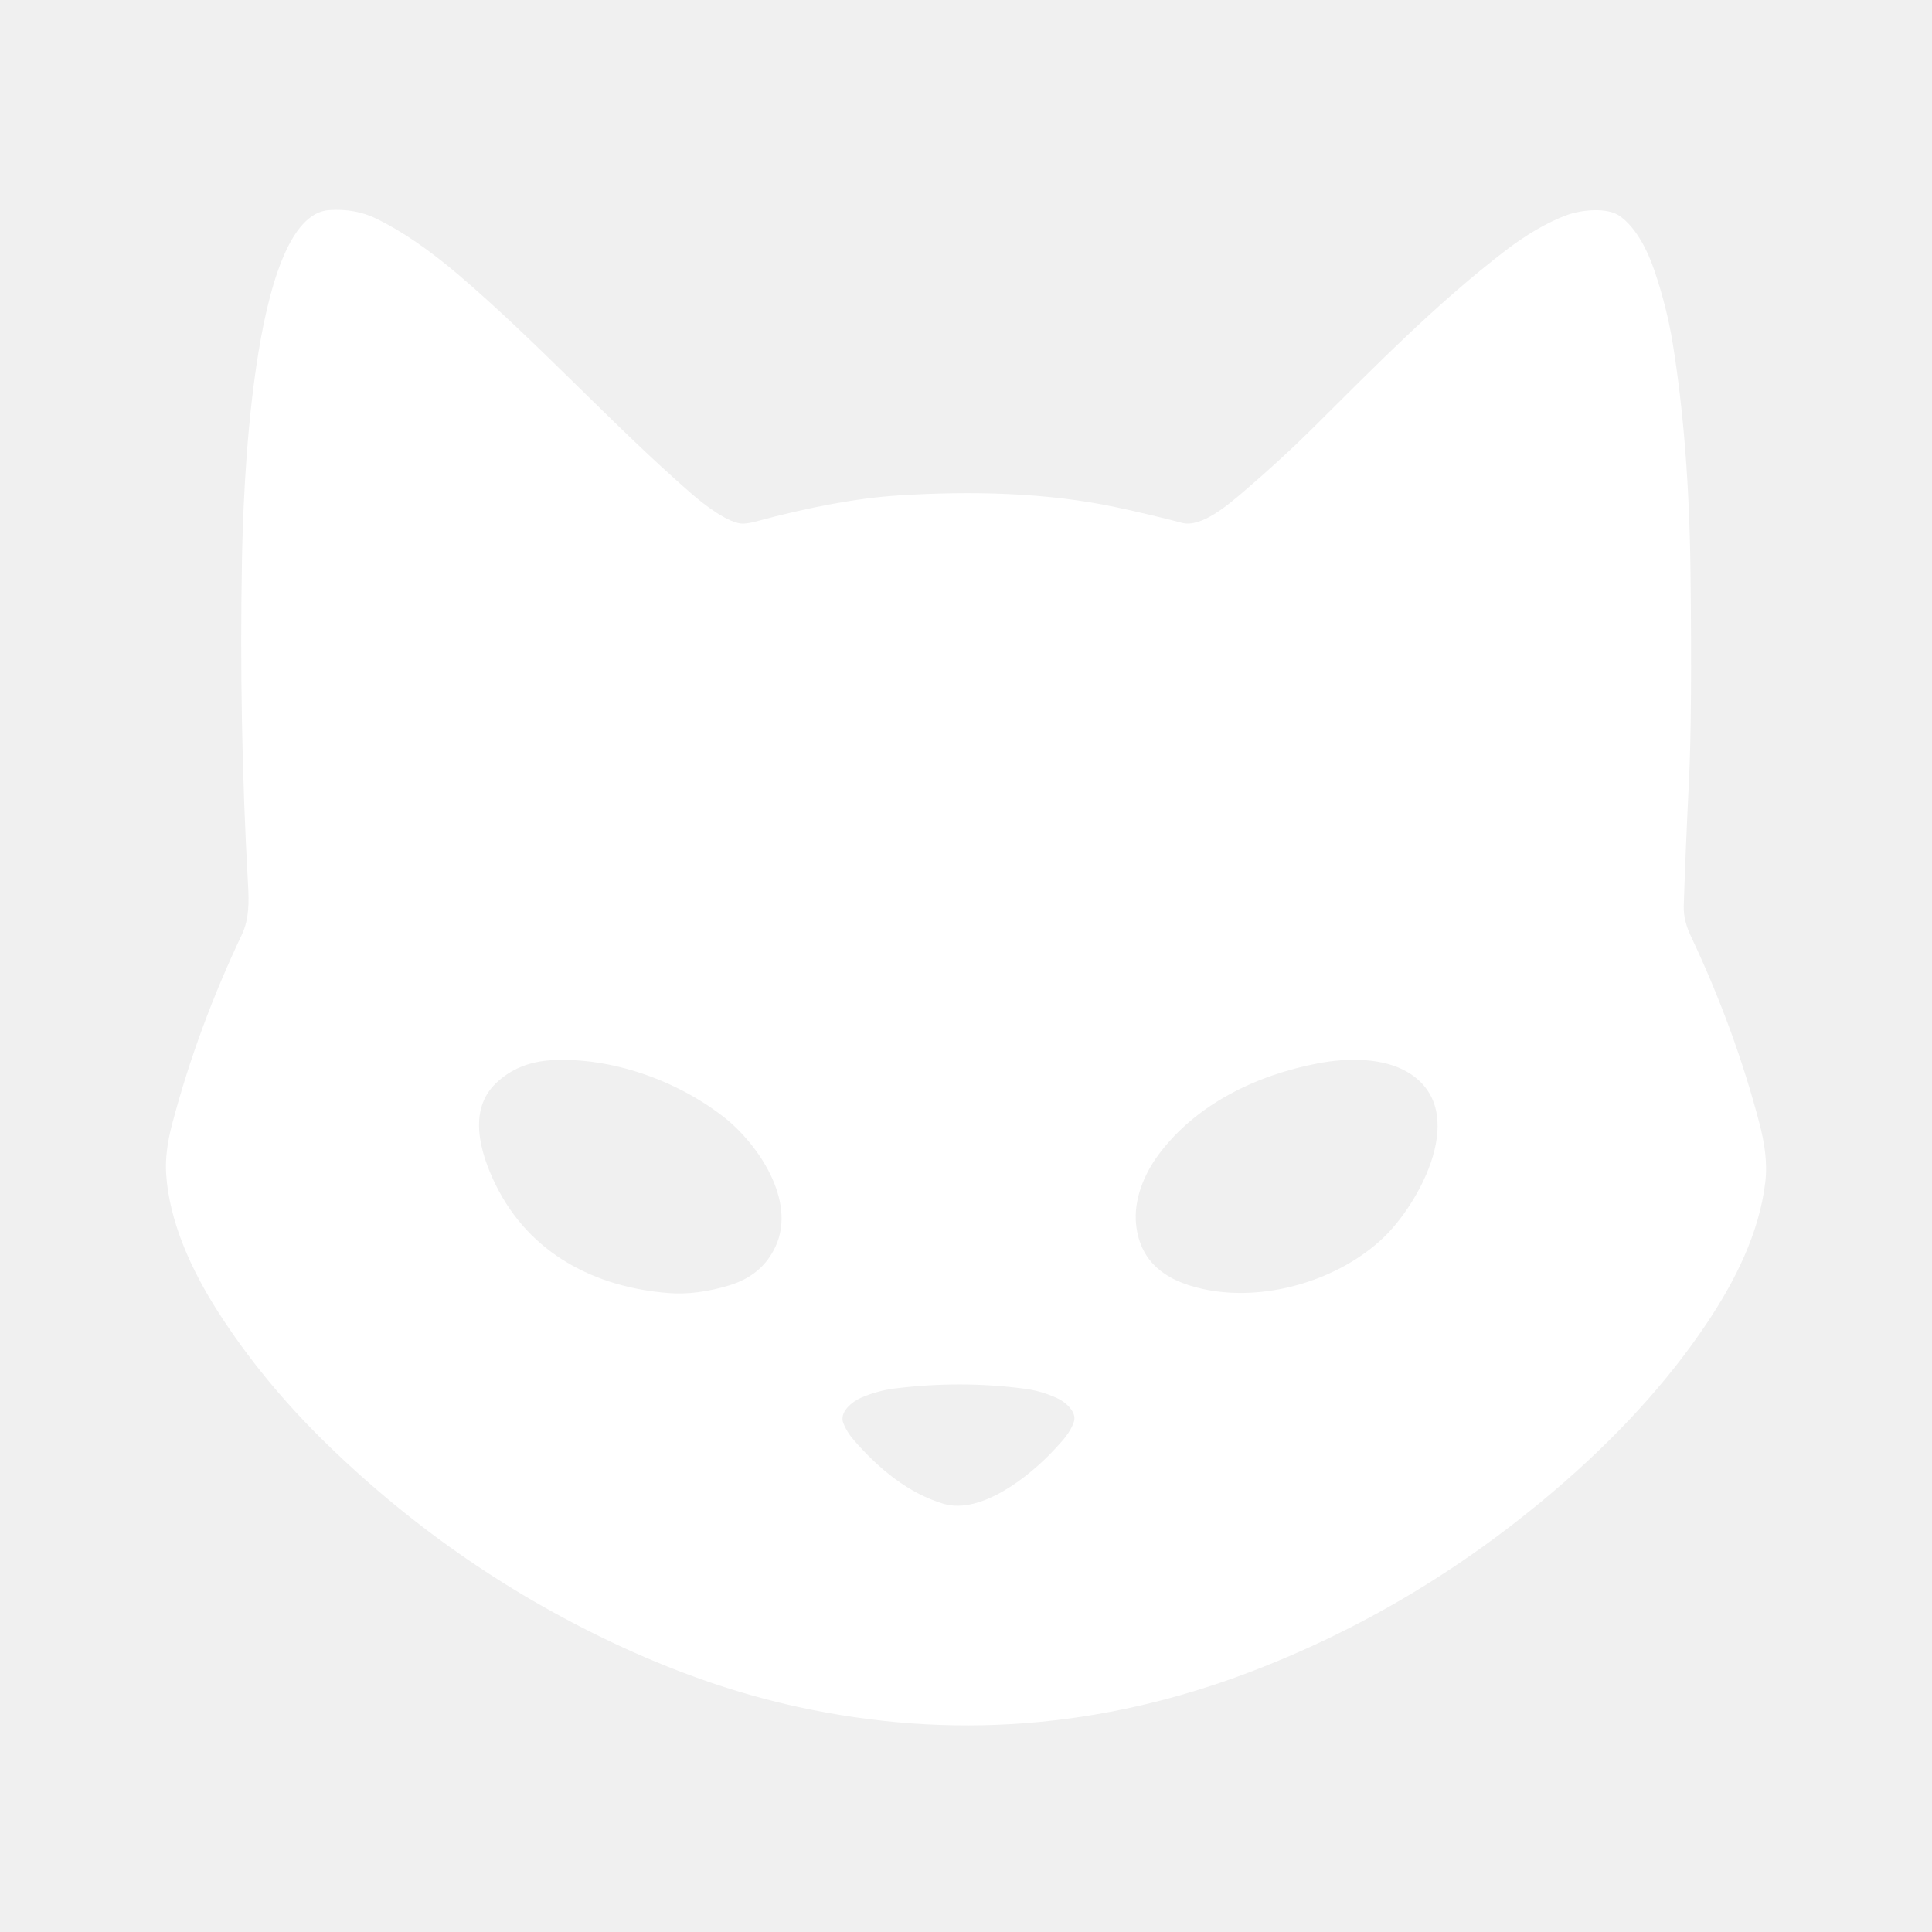
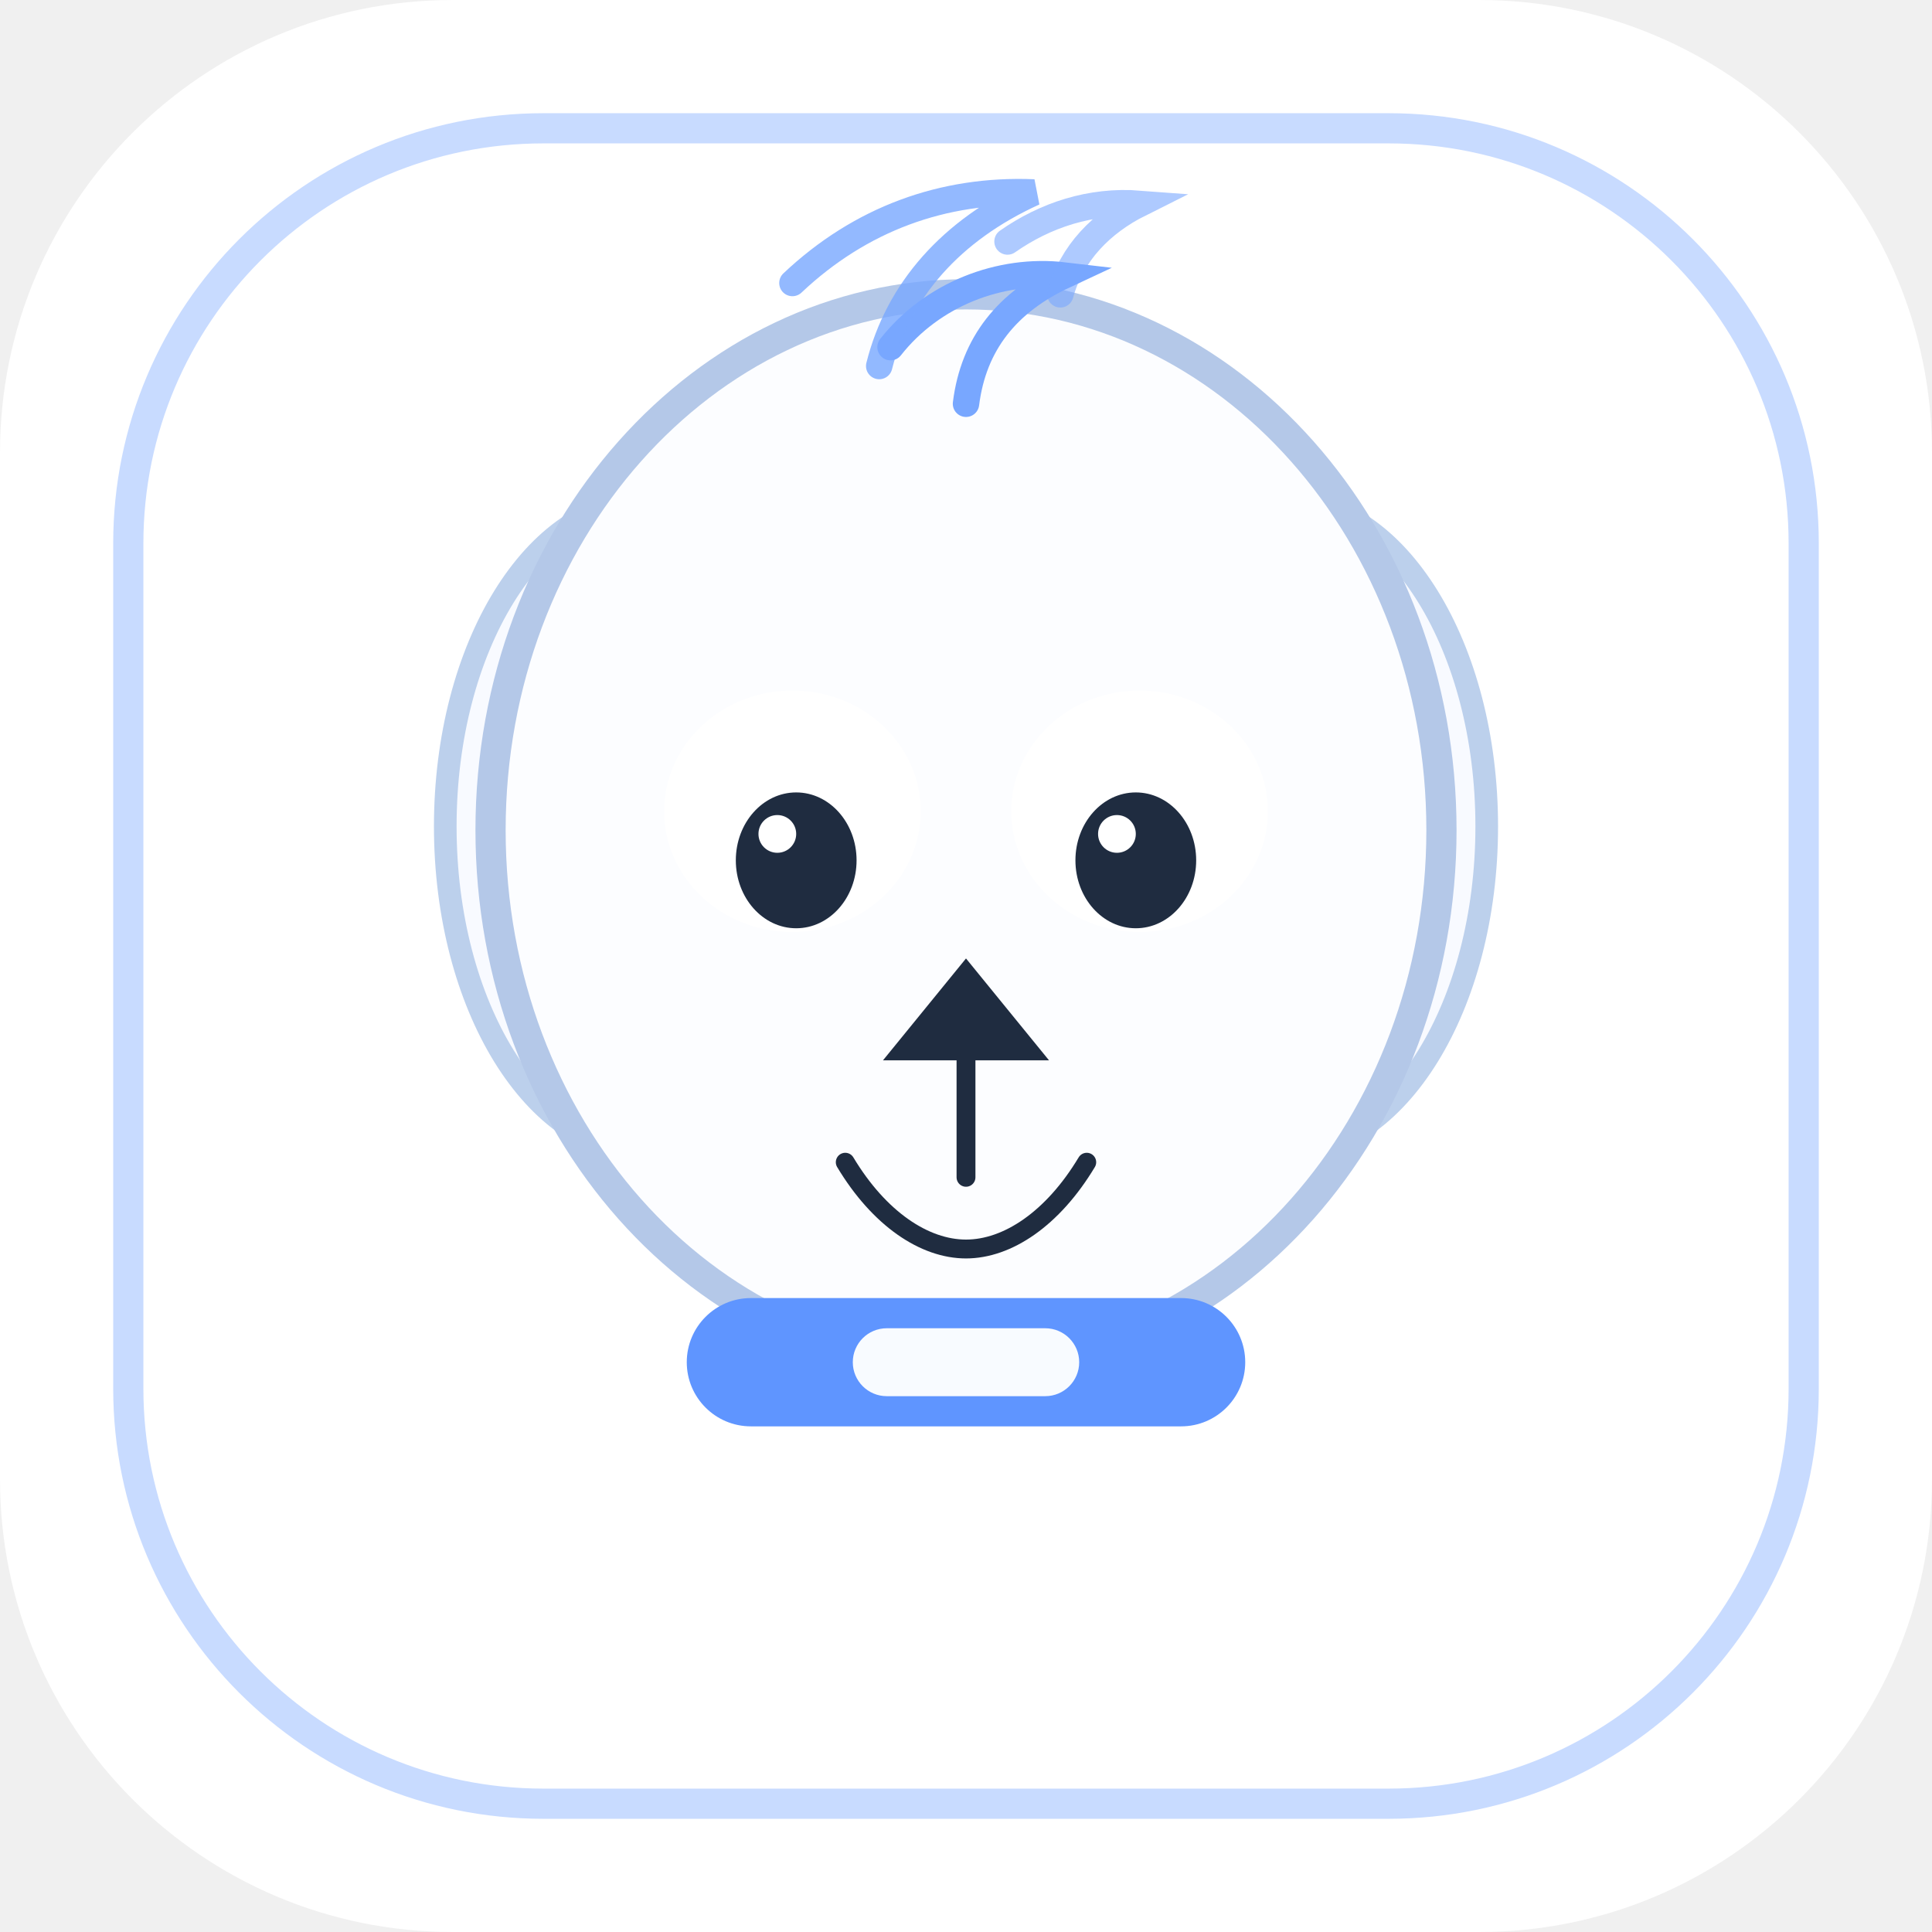
- <svg xmlns="http://www.w3.org/2000/svg" version="1.1" viewBox="0.00 0.00 512.00 512.00" width="512.00" height="512.00">
-   <path fill="#ffffff" d="   M 45.65 297.77   C 50.31 280.20 56.48 263.74 64.10 247.67   C 66.07 243.51 65.99 238.92 65.73 234.44   Q 63.32 191.66 64.13 148.11   C 64.39 134.30 66.21 57.13 87.19 55.68   Q 94.10 55.20 99.69 57.92   Q 109.79 62.83 121.61 72.92   C 143.03 91.20 162.36 112.69 183.36 130.92   C 186.54 133.67 193.35 138.99 197.10 138.76   Q 198.57 138.67 200.07 138.26   Q 222.12 132.30 238.17 131.29   C 256.93 130.11 277.29 130.43 296.13 134.49   Q 305.05 136.41 313.24 138.56   C 318.37 139.92 325.54 133.72 329.51 130.33   Q 339.55 121.75 347.99 113.37   C 364.54 96.94 380.60 80.49 399.04 66.35   C 403.86 62.66 409.75 58.98 415.36 56.95   C 419.03 55.63 425.97 54.84 429.34 57.30   C 433.77 60.52 436.73 66.64 438.49 71.86   Q 441.73 81.45 443.26 90.82   Q 447.60 117.52 448.00 151.51   Q 448.45 189.74 447.59 207.00   Q 446.70 225.12 446.21 240.03   C 446.12 242.85 446.89 245.55 448.09 248.07   Q 459.73 272.71 466.27 297.70   C 467.59 302.75 468.45 308.08 467.82 313.31   C 466.21 326.87 459.76 339.57 452.24 350.80   Q 436.72 374.00 411.37 395.51   Q 374.63 426.67 330.92 443.23   Q 272.04 465.54 211.41 452.34   Q 188.54 447.36 165.13 436.61   Q 121.44 416.54 86.71 382.78   Q 69.63 366.18 57.73 347.55   C 50.80 336.69 44.86 323.90 44.03 311.09   Q 43.65 305.29 45.65 297.77   Z   M 131.34 313.94   C 140.29 332.22 157.72 341.20 177.30 342.68   Q 184.65 343.24 193.22 340.65   Q 202.03 338.00 205.56 330.26   C 211.13 318.09 200.76 303.01 191.81 296.02   C 179.37 286.31 161.98 280.10 146.19 280.97   Q 137.21 281.47 131.35 287.14   C 124.01 294.24 127.17 305.43 131.34 313.94   Z   M 349.22 281.81   C 332.78 284.95 316.93 292.71 307.08 305.92   C 303.14 311.22 300.42 317.96 301.07 324.43   C 302.18 335.36 310.18 340.08 320.43 341.92   C 336.31 344.78 355.06 339.00 366.59 328.03   C 376.14 318.95 389.80 294.29 373.19 284.22   C 366.55 280.20 356.95 280.33 349.22 281.81   Z   M 226.25 381.62   C 232.99 389.35 240.71 395.69 249.97 398.50   C 259.93 401.51 272.87 391.21 279.39 384.18   C 281.43 381.98 283.70 379.66 284.61 376.72   C 285.41 374.13 282.30 371.54 280.28 370.59   Q 276.07 368.62 271.56 368.03   Q 254.57 365.79 237.08 367.97   Q 232.61 368.53 228.23 370.40   C 225.86 371.41 222.31 374.22 223.50 377.19   Q 224.45 379.55 226.25 381.62   Z" />
+ <svg xmlns="http://www.w3.org/2000/svg" width="512" height="512" viewBox="0 0 512 512" fill="none">
+   <rect width="512" height="512" rx="120" fill="#FFFFFF" />
+   <rect x="34" y="34" width="444" height="444" rx="110" stroke="#C8DBFF" stroke-width="8" />
+   <ellipse cx="171" cy="219" rx="53" ry="86" fill="#F8FAFF" stroke="#BCD0EC" stroke-width="6" />
+   <ellipse cx="341" cy="219" rx="53" ry="86" fill="#F8FAFF" stroke="#BCD0EC" stroke-width="6" />
+   <ellipse cx="256" cy="220" rx="126" ry="142" fill="#FCFDFF" stroke="#B4C8E8" stroke-width="8" />
+   <ellipse cx="210" cy="215" rx="34" ry="32" fill="#FFFFFF" />
+   <ellipse cx="302" cy="215" rx="34" ry="32" fill="#FFFFFF" />
+   <ellipse cx="211" cy="228" rx="16" ry="18" fill="#1F2C40" />
+   <ellipse cx="301" cy="228" rx="16" ry="18" fill="#1F2C40" />
+   <circle cx="206" cy="221" r="5" fill="#FFFFFF" />
+   <circle cx="296" cy="221" r="5" fill="#FFFFFF" />
+   <path d="M256 254L234 281H278L256 254Z" fill="#1F2C40" />
+   <path d="M256 281V312" stroke="#1F2C40" stroke-width="5" stroke-linecap="round" />
+   <path d="M224 308C233 323 245 331 256 331C267 331 279 323 288 308" stroke="#1F2C40" stroke-width="5" stroke-linecap="round" />
+   <rect x="182" y="344" width="148" height="34" rx="17" fill="#5F95FF" />
+   <rect x="226" y="352" width="60" height="18" rx="9" fill="#F8FBFF" />
+   <path d="M236 92C247 78 265 71 282 73C267 80 258 91 256 107" stroke="#78A7FF" stroke-width="7" stroke-linecap="round" />
+   <path d="M210 75C228 58 250 50 274 51C252 61 238 77 233 97" stroke="#78A7FF" stroke-width="7" stroke-linecap="round" opacity="0.8" />
+   <path d="M267 64C277 57 289 53 302 54C292 59 284 67 281 78" stroke="#78A7FF" stroke-width="7" stroke-linecap="round" opacity="0.6" />
</svg>
